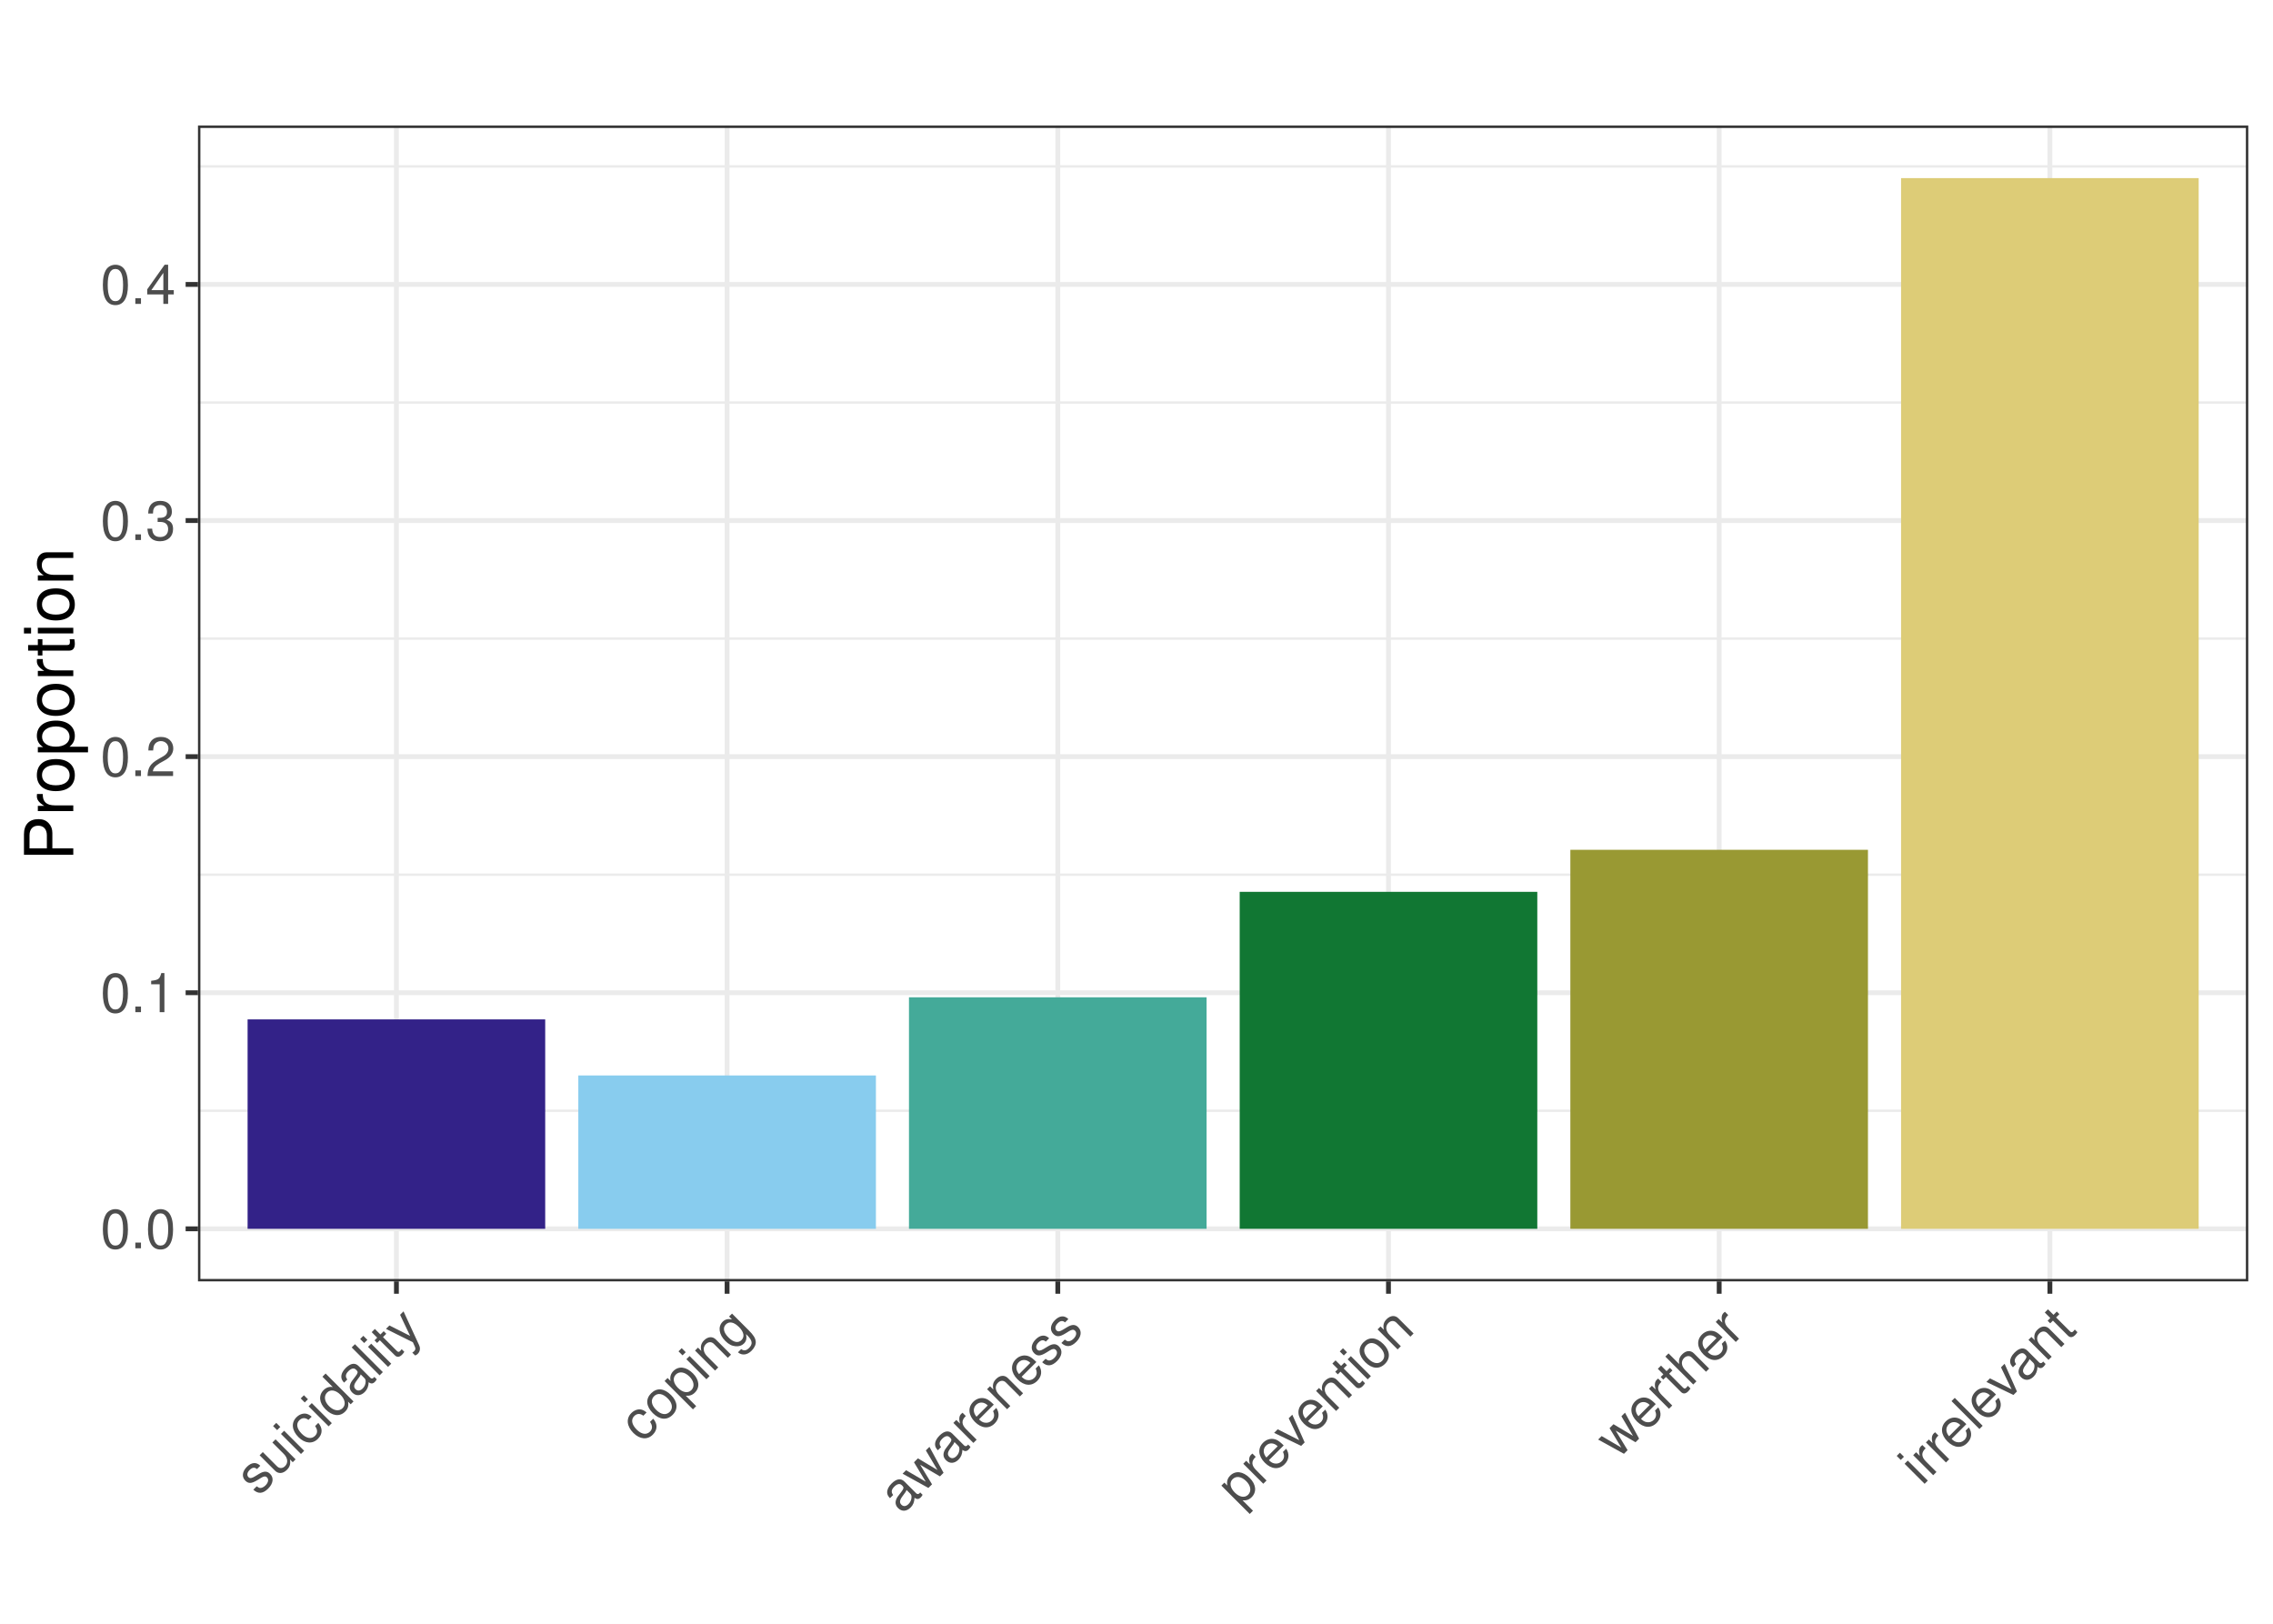
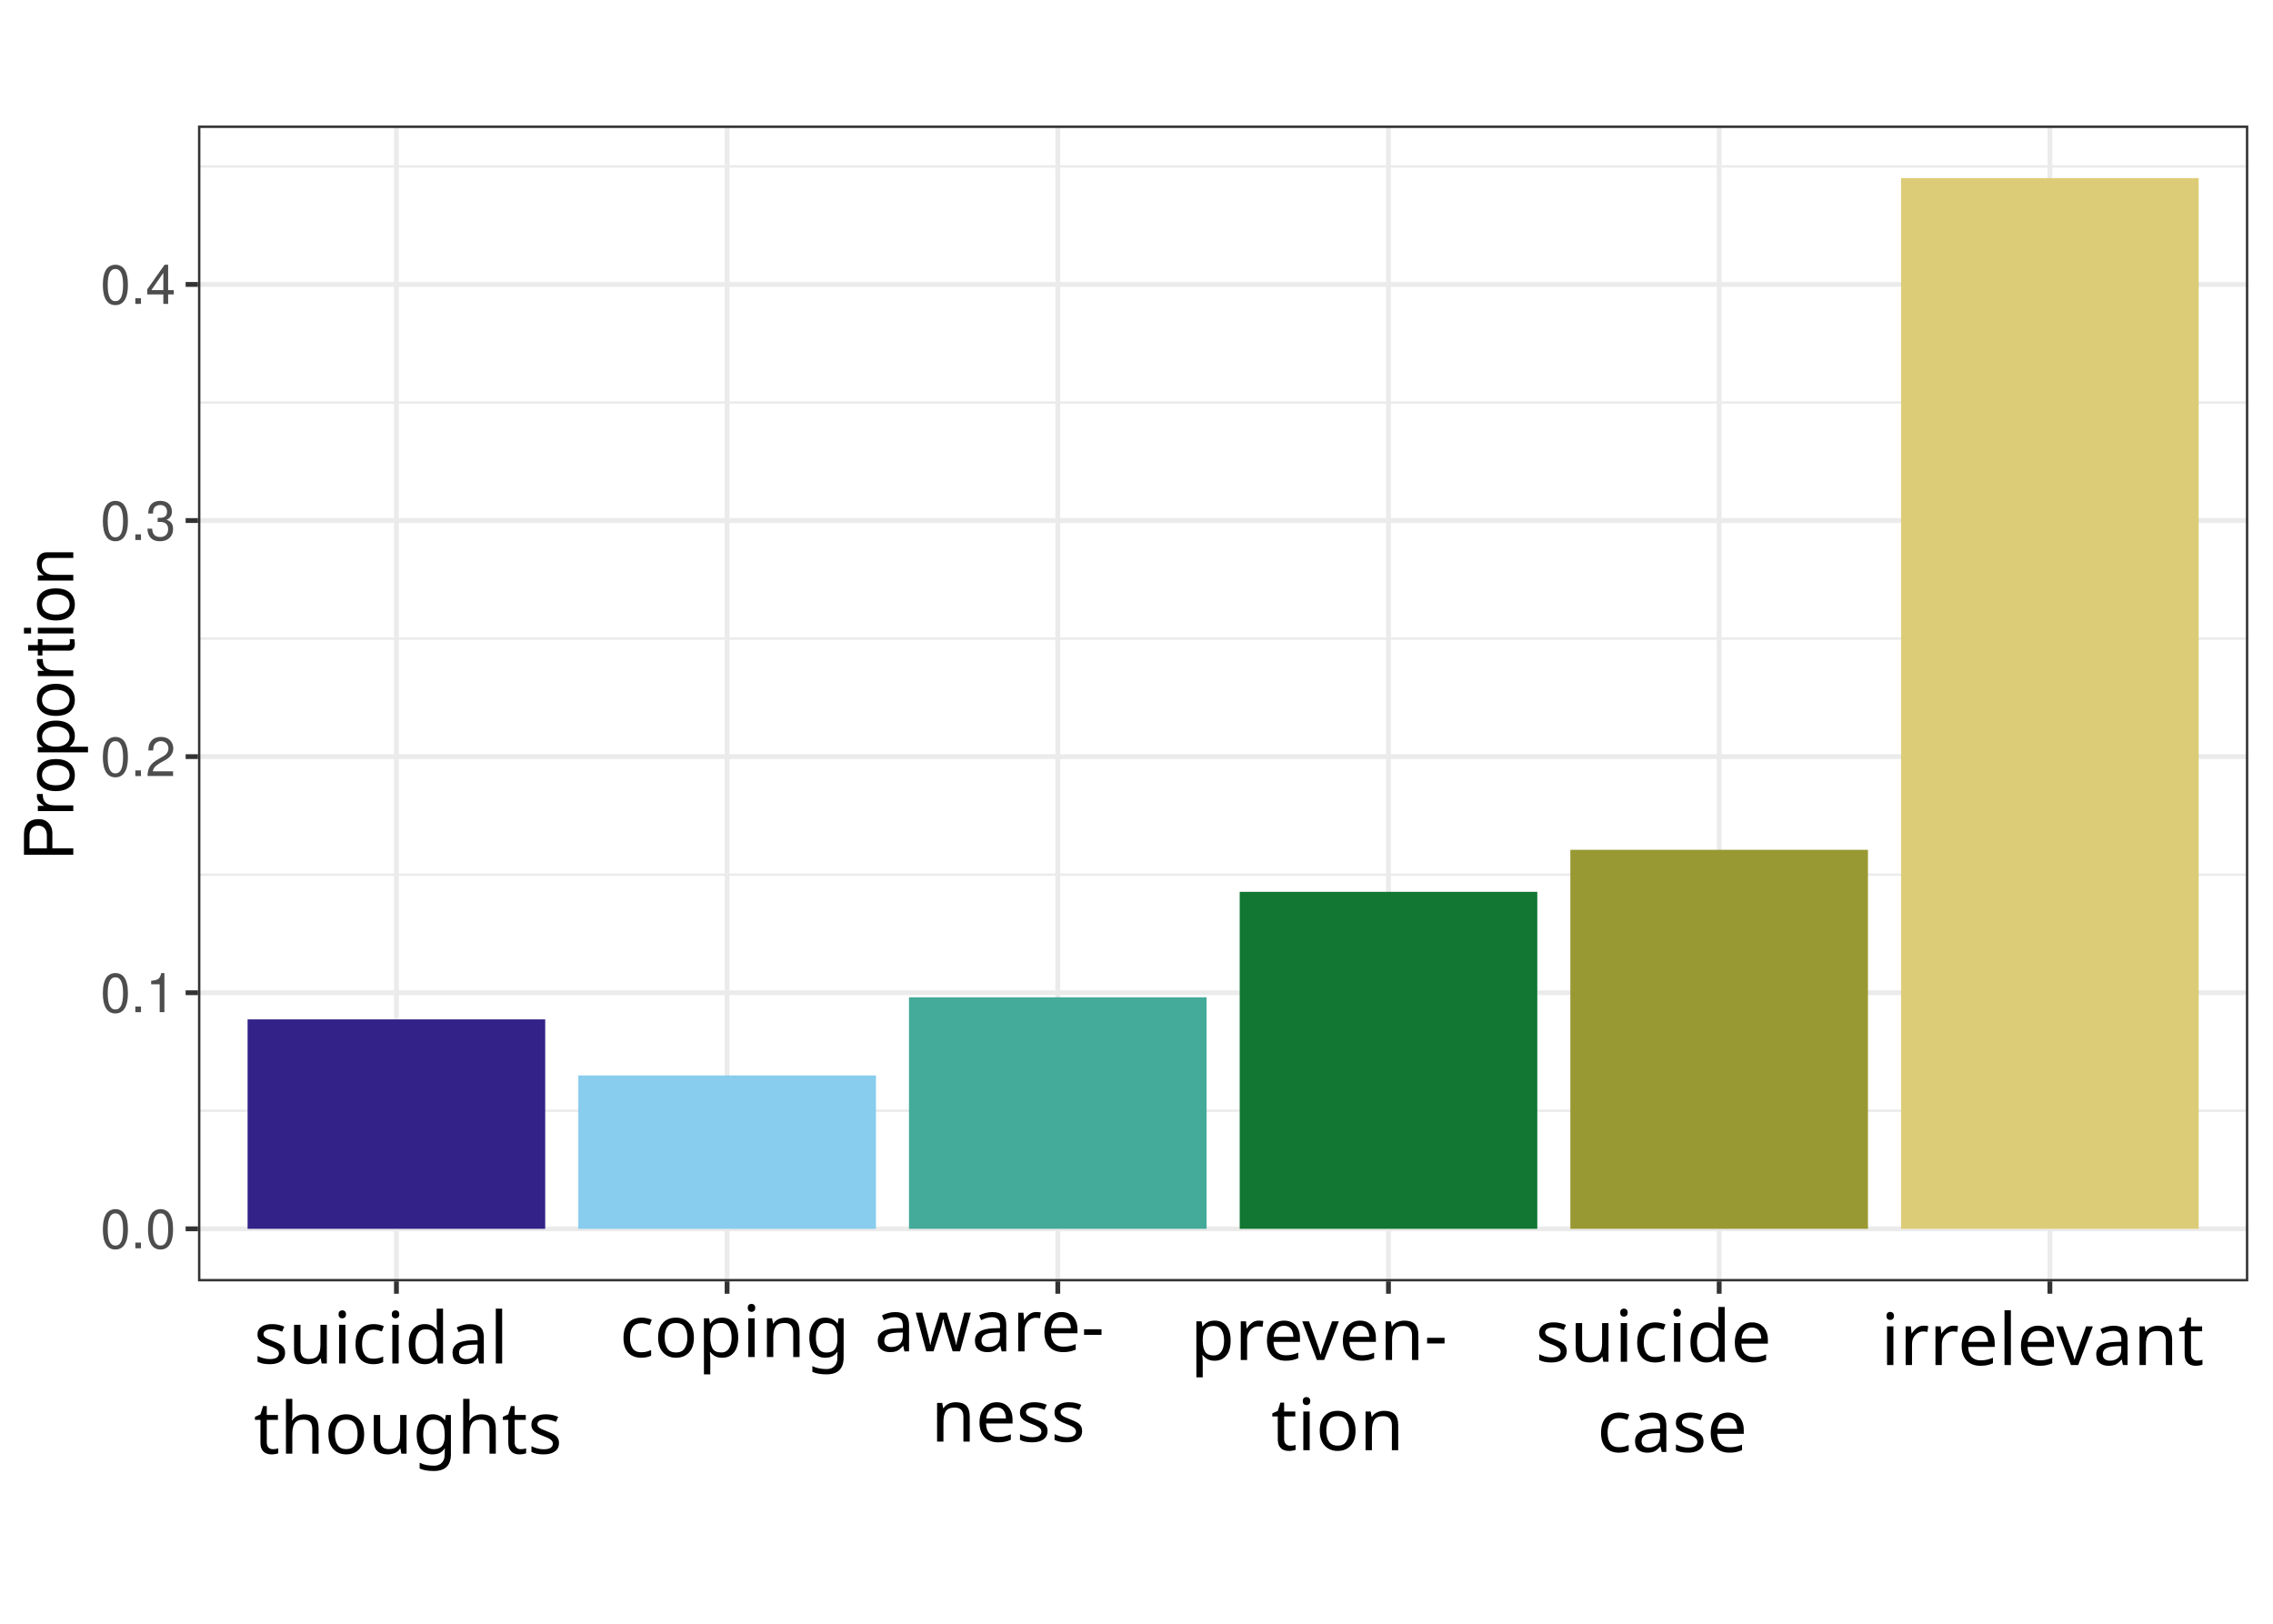
<svg xmlns="http://www.w3.org/2000/svg" version="1.1" id="svg2" xml:space="preserve" width="672" height="480" viewBox="0 0 672 480">
  <defs id="defs6">
    <clipPath clipPathUnits="userSpaceOnUse" id="clipPath42">
      <path d="M 0,0 H 504 V 360 H 0 Z" id="path40" />
    </clipPath>
    <clipPath clipPathUnits="userSpaceOnUse" id="clipPath54">
      <path d="M 43.9,75.91 H 498.52 V 332.16 H 43.9 Z" id="path52" />
    </clipPath>
  </defs>
  <g id="g10" transform="matrix(1.333333,0,0,-1.333333,0,480)">
    <g id="g12" />
    <g id="g14" />
    <g id="g16" />
    <g id="g18" />
    <g id="g20" />
    <g id="g22" />
    <g id="g24" />
    <g id="g26" />
    <g id="g28" />
    <g id="g30" />
    <g id="g32" />
    <g id="g34" />
    <g id="g36">
      <g id="g38" clip-path="url(#clipPath42)">
        <path d="M 0,0 H 504 V 360 H 0 Z" style="fill:#ffffff;fill-opacity:1;fill-rule:nonzero;stroke:#ffffff;stroke-width:1.07;stroke-linecap:round;stroke-linejoin:round;stroke-miterlimit:10;stroke-dasharray:none;stroke-opacity:1" id="path44" />
      </g>
    </g>
    <g id="g46" />
    <g id="g48">
      <g id="g50" clip-path="url(#clipPath54)">
        <path d="M 43.9,75.91 H 498.52 V 332.16 H 43.9 Z" style="fill:#ffffff;fill-opacity:1;fill-rule:nonzero;stroke:none" id="path56" />
        <path d="M 43.9,113.73 H 498.52" style="fill:none;stroke:#ebebeb;stroke-width:0.53;stroke-linecap:butt;stroke-linejoin:round;stroke-miterlimit:10;stroke-dasharray:none;stroke-opacity:1" id="path58" />
        <path d="M 43.9,166.07 H 498.52" style="fill:none;stroke:#ebebeb;stroke-width:0.53;stroke-linecap:butt;stroke-linejoin:round;stroke-miterlimit:10;stroke-dasharray:none;stroke-opacity:1" id="path60" />
        <path d="M 43.9,218.42 H 498.52" style="fill:none;stroke:#ebebeb;stroke-width:0.53;stroke-linecap:butt;stroke-linejoin:round;stroke-miterlimit:10;stroke-dasharray:none;stroke-opacity:1" id="path62" />
        <path d="M 43.9,270.76 H 498.52" style="fill:none;stroke:#ebebeb;stroke-width:0.53;stroke-linecap:butt;stroke-linejoin:round;stroke-miterlimit:10;stroke-dasharray:none;stroke-opacity:1" id="path64" />
        <path d="M 43.9,323.11 H 498.52" style="fill:none;stroke:#ebebeb;stroke-width:0.53;stroke-linecap:butt;stroke-linejoin:round;stroke-miterlimit:10;stroke-dasharray:none;stroke-opacity:1" id="path66" />
        <path d="M 43.9,87.56 H 498.52" style="fill:none;stroke:#ebebeb;stroke-width:1.07;stroke-linecap:butt;stroke-linejoin:round;stroke-miterlimit:10;stroke-dasharray:none;stroke-opacity:1" id="path68" />
        <path d="M 43.9,139.9 H 498.52" style="fill:none;stroke:#ebebeb;stroke-width:1.07;stroke-linecap:butt;stroke-linejoin:round;stroke-miterlimit:10;stroke-dasharray:none;stroke-opacity:1" id="path70" />
        <path d="M 43.9,192.25 H 498.52" style="fill:none;stroke:#ebebeb;stroke-width:1.07;stroke-linecap:butt;stroke-linejoin:round;stroke-miterlimit:10;stroke-dasharray:none;stroke-opacity:1" id="path72" />
        <path d="M 43.9,244.59 H 498.52" style="fill:none;stroke:#ebebeb;stroke-width:1.07;stroke-linecap:butt;stroke-linejoin:round;stroke-miterlimit:10;stroke-dasharray:none;stroke-opacity:1" id="path74" />
        <path d="M 43.9,296.94 H 498.52" style="fill:none;stroke:#ebebeb;stroke-width:1.07;stroke-linecap:butt;stroke-linejoin:round;stroke-miterlimit:10;stroke-dasharray:none;stroke-opacity:1" id="path76" />
        <path d="M 87.9,75.91 V 332.16" style="fill:none;stroke:#ebebeb;stroke-width:1.07;stroke-linecap:butt;stroke-linejoin:round;stroke-miterlimit:10;stroke-dasharray:none;stroke-opacity:1" id="path78" />
        <path d="M 161.22,75.91 V 332.16" style="fill:none;stroke:#ebebeb;stroke-width:1.07;stroke-linecap:butt;stroke-linejoin:round;stroke-miterlimit:10;stroke-dasharray:none;stroke-opacity:1" id="path80" />
        <path d="M 234.55,75.91 V 332.16" style="fill:none;stroke:#ebebeb;stroke-width:1.07;stroke-linecap:butt;stroke-linejoin:round;stroke-miterlimit:10;stroke-dasharray:none;stroke-opacity:1" id="path82" />
        <path d="M 307.87,75.91 V 332.16" style="fill:none;stroke:#ebebeb;stroke-width:1.07;stroke-linecap:butt;stroke-linejoin:round;stroke-miterlimit:10;stroke-dasharray:none;stroke-opacity:1" id="path84" />
        <path d="M 381.2,75.91 V 332.16" style="fill:none;stroke:#ebebeb;stroke-width:1.07;stroke-linecap:butt;stroke-linejoin:round;stroke-miterlimit:10;stroke-dasharray:none;stroke-opacity:1" id="path86" />
        <path d="M 454.53,75.91 V 332.16" style="fill:none;stroke:#ebebeb;stroke-width:1.07;stroke-linecap:butt;stroke-linejoin:round;stroke-miterlimit:10;stroke-dasharray:none;stroke-opacity:1" id="path88" />
        <path d="m 54.9,87.56 h 65.99 v 46.43 H 54.9 Z" style="fill:#332288;fill-opacity:1;fill-rule:nonzero;stroke:none" id="path90" />
        <path d="m 128.23,87.56 h 65.99 v 34 h -65.99 z" style="fill:#88ccee;fill-opacity:1;fill-rule:nonzero;stroke:none" id="path92" />
        <path d="m 201.55,87.56 h 65.99 v 51.33 h -65.99 z" style="fill:#44aa99;fill-opacity:1;fill-rule:nonzero;stroke:none" id="path94" />
        <path d="m 274.88,87.56 h 65.99 v 74.71 h -65.99 z" style="fill:#117733;fill-opacity:1;fill-rule:nonzero;stroke:none" id="path96" />
        <path d="m 348.2,87.56 h 65.99 v 84.03 H 348.2 Z" style="fill:#999933;fill-opacity:1;fill-rule:nonzero;stroke:none" id="path98" />
        <path d="m 421.53,87.56 h 65.99 v 232.95 h -65.99 z" style="fill:#ddcc77;fill-opacity:1;fill-rule:nonzero;stroke:none" id="path100" />
        <path d="M 43.9,75.91 H 498.52 V 332.16 H 43.9 Z" style="fill:none;stroke:#333333;stroke-width:1.07;stroke-linecap:round;stroke-linejoin:round;stroke-miterlimit:10;stroke-dasharray:none;stroke-opacity:1" id="path102" />
      </g>
    </g>
    <g id="g104" />
    <g id="g106" />
    <g id="g108" />
    <g id="g110" />
    <g id="g112" />
    <g id="g114" />
    <g id="g116" />
    <g id="g118" />
    <g id="g120" />
    <g id="g122" />
    <g id="g124" />
    <g id="g126" />
    <g id="g128" />
    <g id="g130" />
    <g id="g132" />
    <g id="g134">
      <text transform="matrix(1,0,0,-1,22.29,83.25)" style="font-variant:normal;font-weight:normal;font-size:12px;font-family:Helvetica;-inkscape-font-specification:Helvetica;writing-mode:lr-tb;fill:#4d4d4d;fill-opacity:1;fill-rule:nonzero;stroke:none" id="text138">
        <tspan x="0 6.672 10.008" y="0" id="tspan136">0.0</tspan>
      </text>
      <text transform="matrix(1,0,0,-1,22.29,135.59)" style="font-variant:normal;font-weight:normal;font-size:12px;font-family:Helvetica;-inkscape-font-specification:Helvetica;writing-mode:lr-tb;fill:#4d4d4d;fill-opacity:1;fill-rule:nonzero;stroke:none" id="text142">
        <tspan x="0 6.672 10.008" y="0" id="tspan140">0.1</tspan>
      </text>
      <text transform="matrix(1,0,0,-1,22.29,187.94)" style="font-variant:normal;font-weight:normal;font-size:12px;font-family:Helvetica;-inkscape-font-specification:Helvetica;writing-mode:lr-tb;fill:#4d4d4d;fill-opacity:1;fill-rule:nonzero;stroke:none" id="text146">
        <tspan x="0 6.672 10.008" y="0" id="tspan144">0.2</tspan>
      </text>
      <text transform="matrix(1,0,0,-1,22.29,240.28)" style="font-variant:normal;font-weight:normal;font-size:12px;font-family:Helvetica;-inkscape-font-specification:Helvetica;writing-mode:lr-tb;fill:#4d4d4d;fill-opacity:1;fill-rule:nonzero;stroke:none" id="text150">
        <tspan x="0 6.672 10.008" y="0" id="tspan148">0.3</tspan>
      </text>
      <text transform="matrix(1,0,0,-1,22.29,292.63)" style="font-variant:normal;font-weight:normal;font-size:12px;font-family:Helvetica;-inkscape-font-specification:Helvetica;writing-mode:lr-tb;fill:#4d4d4d;fill-opacity:1;fill-rule:nonzero;stroke:none" id="text154">
        <tspan x="0 6.672 10.008" y="0" id="tspan152">0.4</tspan>
      </text>
    </g>
    <g id="g156" />
    <g id="g158">
      <path d="M 41.16,87.56 H 43.9" style="fill:none;stroke:#333333;stroke-width:1.07;stroke-linecap:butt;stroke-linejoin:round;stroke-miterlimit:10;stroke-dasharray:none;stroke-opacity:1" id="path160" />
      <path d="M 41.16,139.9 H 43.9" style="fill:none;stroke:#333333;stroke-width:1.07;stroke-linecap:butt;stroke-linejoin:round;stroke-miterlimit:10;stroke-dasharray:none;stroke-opacity:1" id="path162" />
      <path d="M 41.16,192.25 H 43.9" style="fill:none;stroke:#333333;stroke-width:1.07;stroke-linecap:butt;stroke-linejoin:round;stroke-miterlimit:10;stroke-dasharray:none;stroke-opacity:1" id="path164" />
      <path d="M 41.16,244.59 H 43.9" style="fill:none;stroke:#333333;stroke-width:1.07;stroke-linecap:butt;stroke-linejoin:round;stroke-miterlimit:10;stroke-dasharray:none;stroke-opacity:1" id="path166" />
      <path d="M 41.16,296.94 H 43.9" style="fill:none;stroke:#333333;stroke-width:1.07;stroke-linecap:butt;stroke-linejoin:round;stroke-miterlimit:10;stroke-dasharray:none;stroke-opacity:1" id="path168" />
    </g>
    <g id="g170" />
    <g id="g172" />
    <g id="g174" />
    <g id="g176" />
    <g id="g178" />
    <g id="g180" />
    <g id="g182" />
    <g id="g184" />
    <g id="g186" />
    <g id="g188">
      <path d="m 87.9,73.17 v 2.74" style="fill:none;stroke:#333333;stroke-width:1.07;stroke-linecap:butt;stroke-linejoin:round;stroke-miterlimit:10;stroke-dasharray:none;stroke-opacity:1" id="path190" />
      <path d="m 161.22,73.17 v 2.74" style="fill:none;stroke:#333333;stroke-width:1.07;stroke-linecap:butt;stroke-linejoin:round;stroke-miterlimit:10;stroke-dasharray:none;stroke-opacity:1" id="path192" />
      <path d="m 234.55,73.17 v 2.74" style="fill:none;stroke:#333333;stroke-width:1.07;stroke-linecap:butt;stroke-linejoin:round;stroke-miterlimit:10;stroke-dasharray:none;stroke-opacity:1" id="path194" />
      <path d="m 307.87,73.17 v 2.74" style="fill:none;stroke:#333333;stroke-width:1.07;stroke-linecap:butt;stroke-linejoin:round;stroke-miterlimit:10;stroke-dasharray:none;stroke-opacity:1" id="path196" />
      <path d="m 381.2,73.17 v 2.74" style="fill:none;stroke:#333333;stroke-width:1.07;stroke-linecap:butt;stroke-linejoin:round;stroke-miterlimit:10;stroke-dasharray:none;stroke-opacity:1" id="path198" />
      <path d="m 454.53,73.17 v 2.74" style="fill:none;stroke:#333333;stroke-width:1.07;stroke-linecap:butt;stroke-linejoin:round;stroke-miterlimit:10;stroke-dasharray:none;stroke-opacity:1" id="path200" />
    </g>
    <g id="g202" />
    <g id="g204">
      <text transform="matrix(0.7071068,0.7071068,0.7071068,-0.7071068,57.21,28.11)" style="font-variant:normal;font-weight:normal;font-size:12.007px;font-family:Helvetica;-inkscape-font-specification:Helvetica;writing-mode:lr-tb;fill:#4d4d4d;fill-opacity:1;fill-rule:nonzero;stroke:none" id="text208">
        <tspan x="0 6.003 12.679 15.345 21.348 24.013 30.689 37.365 40.03 42.696 46.034" y="0" id="tspan206">suicidality</tspan>
      </text>
      <text transform="matrix(0.7071068,0.7071068,0.7071068,-0.7071068,142.32,39.89)" style="font-variant:normal;font-weight:normal;font-size:12.007px;font-family:Helvetica;-inkscape-font-specification:Helvetica;writing-mode:lr-tb;fill:#4d4d4d;fill-opacity:1;fill-rule:nonzero;stroke:none" id="text212">
        <tspan x="0 6.003 12.679 19.355 22.02 28.696" y="0" id="tspan210">coping</tspan>
      </text>
      <text transform="matrix(0.7071068,0.7071068,0.7071068,-0.7071068,199.91,24.16)" style="font-variant:normal;font-weight:normal;font-size:12.007px;font-family:Helvetica;-inkscape-font-specification:Helvetica;writing-mode:lr-tb;fill:#4d4d4d;fill-opacity:1;fill-rule:nonzero;stroke:none" id="text216">
        <tspan x="0 6.436 14.924 21.6 25.598 32.274 38.95 45.625 51.629" y="0" id="tspan214">awareness</tspan>
      </text>
      <text transform="matrix(0.7071068,0.7071068,0.7071068,-0.7071068,274.81,25.73)" style="font-variant:normal;font-weight:normal;font-size:12.007px;font-family:Helvetica;-inkscape-font-specification:Helvetica;writing-mode:lr-tb;fill:#4d4d4d;fill-opacity:1;fill-rule:nonzero;stroke:none" id="text220">
        <tspan x="0 6.676 10.674 16.989 22.693 29.368 36.044 39.382 42.047 48.723" y="0" id="tspan218">prevention</tspan>
      </text>
      <text transform="matrix(0.7071068,0.7071068,0.7071068,-0.7071068,358.75,36.34)" style="font-variant:normal;font-weight:normal;font-size:12.007px;font-family:Helvetica;-inkscape-font-specification:Helvetica;writing-mode:lr-tb;fill:#4d4d4d;fill-opacity:1;fill-rule:nonzero;stroke:none" id="text224">
        <tspan x="0 8.549 15.224 19.703 23.041 29.717 36.392" y="0" id="tspan222">werther</tspan>
      </text>
      <text transform="matrix(0.7071068,0.7071068,0.7071068,-0.7071068,426.19,30.46)" style="font-variant:normal;font-weight:normal;font-size:12.007px;font-family:Helvetica;-inkscape-font-specification:Helvetica;writing-mode:lr-tb;fill:#4d4d4d;fill-opacity:1;fill-rule:nonzero;stroke:none" id="text228">
        <tspan x="0 2.665 6.664 10.662 17.338 20.003 26.319 32.022 38.698 45.373" y="0" id="tspan226">irrelevant</tspan>
      </text>
    </g>
    <g id="g230" />
    <g id="g232" />
    <g id="g234" />
    <g id="g236" />
    <g id="g238" />
    <g id="g240" />
    <g id="g242" />
    <g id="g244">
      <text transform="matrix(0,1,1,0,16.25,169.14)" style="font-variant:normal;font-weight:normal;font-size:15px;font-family:Helvetica;-inkscape-font-specification:Helvetica;writing-mode:lr-tb;fill:#000000;fill-opacity:1;fill-rule:nonzero;stroke:none" id="text248">
        <tspan x="0 10.005 15 23.34 31.68 40.02 45.615 49.785 53.115 61.455" y="0" id="tspan246">Proportion</tspan>
      </text>
    </g>
    <g id="g250" />
    <g id="g252" />
    <g id="g254" />
    <g id="g256" />
    <g id="g258" />
    <g id="g266" />
    <g id="g268" />
    <g id="g270" />
    <g id="g272" />
    <g id="g274" />
    <g id="g276" />
+     <rect style="opacity:1;fill:#ffffff;fill-opacity:1;stroke:#ffffff;stroke-width:13.456;stroke-miterlimit:4;stroke-dasharray:none;stroke-dashoffset:10.287;stroke-opacity:1" id="rect144" width="478.679" height="48.842" x="43.803" y="-65.679" transform="scale(1,-1)" />
+   </g>
+   <g id="layer1">
+     <text xml:space="preserve" style="font-style:normal;font-variant:normal;font-weight:normal;font-stretch:normal;font-size:21.333px;line-height:1.25;font-family:sans-serif;-inkscape-font-specification:'sans-serif, Normal';font-variant-ligatures:normal;font-variant-caps:normal;font-variant-numeric:normal;font-feature-settings:normal;text-align:start;letter-spacing:0px;word-spacing:0px;writing-mode:lr-tb;text-anchor:start;fill:#000000;fill-opacity:1;stroke:none;stroke-width:1" x="75.033" y="403.057" id="text139">
+       <tspan id="tspan137" x="75.033" y="403.057" style="font-style:normal;font-variant:normal;font-weight:normal;font-stretch:normal;font-size:21.333px;font-family:sans-serif;-inkscape-font-specification:'sans-serif, Normal';font-variant-ligatures:normal;font-variant-caps:normal;font-variant-numeric:normal;font-feature-settings:normal;text-align:start;writing-mode:lr-tb;text-anchor:start;stroke-width:1">suicidal</tspan>
+       <tspan x="75.033" y="429.724" style="font-style:normal;font-variant:normal;font-weight:normal;font-stretch:normal;font-size:21.333px;font-family:sans-serif;-inkscape-font-specification:'sans-serif, Normal';font-variant-ligatures:normal;font-variant-caps:normal;font-variant-numeric:normal;font-feature-settings:normal;text-align:start;writing-mode:lr-tb;text-anchor:start;stroke-width:1" id="tspan141">thoughts</tspan>
+     </text>
+     <text xml:space="preserve" style="font-style:normal;font-variant:normal;font-weight:normal;font-stretch:normal;font-size:21.333px;line-height:1.25;font-family:sans-serif;-inkscape-font-specification:'sans-serif, Normal';font-variant-ligatures:normal;font-variant-caps:normal;font-variant-numeric:normal;font-feature-settings:normal;text-align:start;letter-spacing:0px;word-spacing:0px;writing-mode:lr-tb;text-anchor:start;fill:#000000;fill-opacity:1;stroke:none;stroke-width:1" x="183.157" y="401.151" id="text139-0">
+       <tspan x="183.157" y="401.151" style="font-style:normal;font-variant:normal;font-weight:normal;font-stretch:normal;font-size:21.333px;font-family:sans-serif;-inkscape-font-specification:'sans-serif, Normal';font-variant-ligatures:normal;font-variant-caps:normal;font-variant-numeric:normal;font-feature-settings:normal;text-align:start;writing-mode:lr-tb;text-anchor:start;stroke-width:1" id="tspan141-0">coping</tspan>
+     </text>
+     <text xml:space="preserve" style="font-style:normal;font-variant:normal;font-weight:normal;font-stretch:normal;font-size:21.333px;line-height:1.25;font-family:sans-serif;-inkscape-font-specification:'sans-serif, Normal';font-variant-ligatures:normal;font-variant-caps:normal;font-variant-numeric:normal;font-feature-settings:normal;text-align:center;letter-spacing:0px;word-spacing:0px;writing-mode:lr-tb;text-anchor:middle;fill:#000000;fill-opacity:1;stroke:none;stroke-width:1" x="311.929" y="399.493" id="text139-0-9">
+       <tspan x="311.929" y="399.493" style="font-style:normal;font-variant:normal;font-weight:normal;font-stretch:normal;font-size:21.333px;font-family:sans-serif;-inkscape-font-specification:'sans-serif, Normal';font-variant-ligatures:normal;font-variant-caps:normal;font-variant-numeric:normal;font-feature-settings:normal;text-align:center;writing-mode:lr-tb;text-anchor:middle;stroke-width:1" id="tspan141-0-2">aware-</tspan>
+       <tspan x="311.929" y="426.16" style="font-style:normal;font-variant:normal;font-weight:normal;font-stretch:normal;font-size:21.333px;font-family:sans-serif;-inkscape-font-specification:'sans-serif, Normal';font-variant-ligatures:normal;font-variant-caps:normal;font-variant-numeric:normal;font-feature-settings:normal;text-align:center;writing-mode:lr-tb;text-anchor:middle;stroke-width:1" id="tspan252">ness</tspan>
+     </text>
+     <text xml:space="preserve" style="font-style:normal;font-variant:normal;font-weight:normal;font-stretch:normal;font-size:21.333px;line-height:1.25;font-family:sans-serif;-inkscape-font-specification:'sans-serif, Normal';font-variant-ligatures:normal;font-variant-caps:normal;font-variant-numeric:normal;font-feature-settings:normal;text-align:center;letter-spacing:0px;word-spacing:0px;writing-mode:lr-tb;text-anchor:middle;fill:#000000;fill-opacity:1;stroke:none;stroke-width:1" x="409.32" y="402.033" id="text139-0-9-5">
+       <tspan x="409.32" y="402.033" style="font-style:normal;font-variant:normal;font-weight:normal;font-stretch:normal;font-size:21.333px;font-family:sans-serif;-inkscape-font-specification:'sans-serif, Normal';font-variant-ligatures:normal;font-variant-caps:normal;font-variant-numeric:normal;font-feature-settings:normal;text-align:center;writing-mode:lr-tb;text-anchor:middle;stroke-width:1" id="tspan141-0-2-4">preven-</tspan>
+       <tspan x="409.32" y="428.7" style="font-style:normal;font-variant:normal;font-weight:normal;font-stretch:normal;font-size:21.333px;font-family:sans-serif;-inkscape-font-specification:'sans-serif, Normal';font-variant-ligatures:normal;font-variant-caps:normal;font-variant-numeric:normal;font-feature-settings:normal;text-align:center;writing-mode:lr-tb;text-anchor:middle;stroke-width:1" id="tspan254">tion</tspan>
+     </text>
+     <text xml:space="preserve" style="font-style:normal;font-variant:normal;font-weight:normal;font-stretch:normal;font-size:21.333px;line-height:1.25;font-family:sans-serif;-inkscape-font-specification:'sans-serif, Normal';font-variant-ligatures:normal;font-variant-caps:normal;font-variant-numeric:normal;font-feature-settings:normal;text-align:center;letter-spacing:0px;word-spacing:0px;writing-mode:lr-tb;text-anchor:middle;fill:#000000;fill-opacity:1;stroke:none;stroke-width:1" x="508.263" y="402.549" id="text139-0-9-5-0">
+       <tspan x="508.263" y="402.549" style="font-style:normal;font-variant:normal;font-weight:normal;font-stretch:normal;font-size:21.333px;font-family:sans-serif;-inkscape-font-specification:'sans-serif, Normal';font-variant-ligatures:normal;font-variant-caps:normal;font-variant-numeric:normal;font-feature-settings:normal;text-align:center;writing-mode:lr-tb;text-anchor:middle;stroke-width:1" id="tspan141-0-2-4-5">suicide</tspan>
+       <tspan x="508.263" y="429.216" style="font-style:normal;font-variant:normal;font-weight:normal;font-stretch:normal;font-size:21.333px;font-family:sans-serif;-inkscape-font-specification:'sans-serif, Normal';font-variant-ligatures:normal;font-variant-caps:normal;font-variant-numeric:normal;font-feature-settings:normal;text-align:center;writing-mode:lr-tb;text-anchor:middle;stroke-width:1" id="tspan227">case</tspan>
+     </text>
+     <text xml:space="preserve" style="font-style:normal;font-variant:normal;font-weight:normal;font-stretch:normal;font-size:21.333px;line-height:1.25;font-family:sans-serif;-inkscape-font-specification:'sans-serif, Normal';font-variant-ligatures:normal;font-variant-caps:normal;font-variant-numeric:normal;font-feature-settings:normal;text-align:start;letter-spacing:0px;word-spacing:0px;writing-mode:lr-tb;text-anchor:start;fill:#000000;fill-opacity:1;stroke:none;stroke-width:1" x="556.082" y="403.529" id="text139-0-9-5-0-9">
+       <tspan x="556.082" y="403.529" style="font-style:normal;font-variant:normal;font-weight:normal;font-stretch:normal;font-size:21.333px;font-family:sans-serif;-inkscape-font-specification:'sans-serif, Normal';font-variant-ligatures:normal;font-variant-caps:normal;font-variant-numeric:normal;font-feature-settings:normal;text-align:start;writing-mode:lr-tb;text-anchor:start;stroke-width:1" id="tspan227-6">irrelevant</tspan>
+     </text>
  </g>
</svg>
